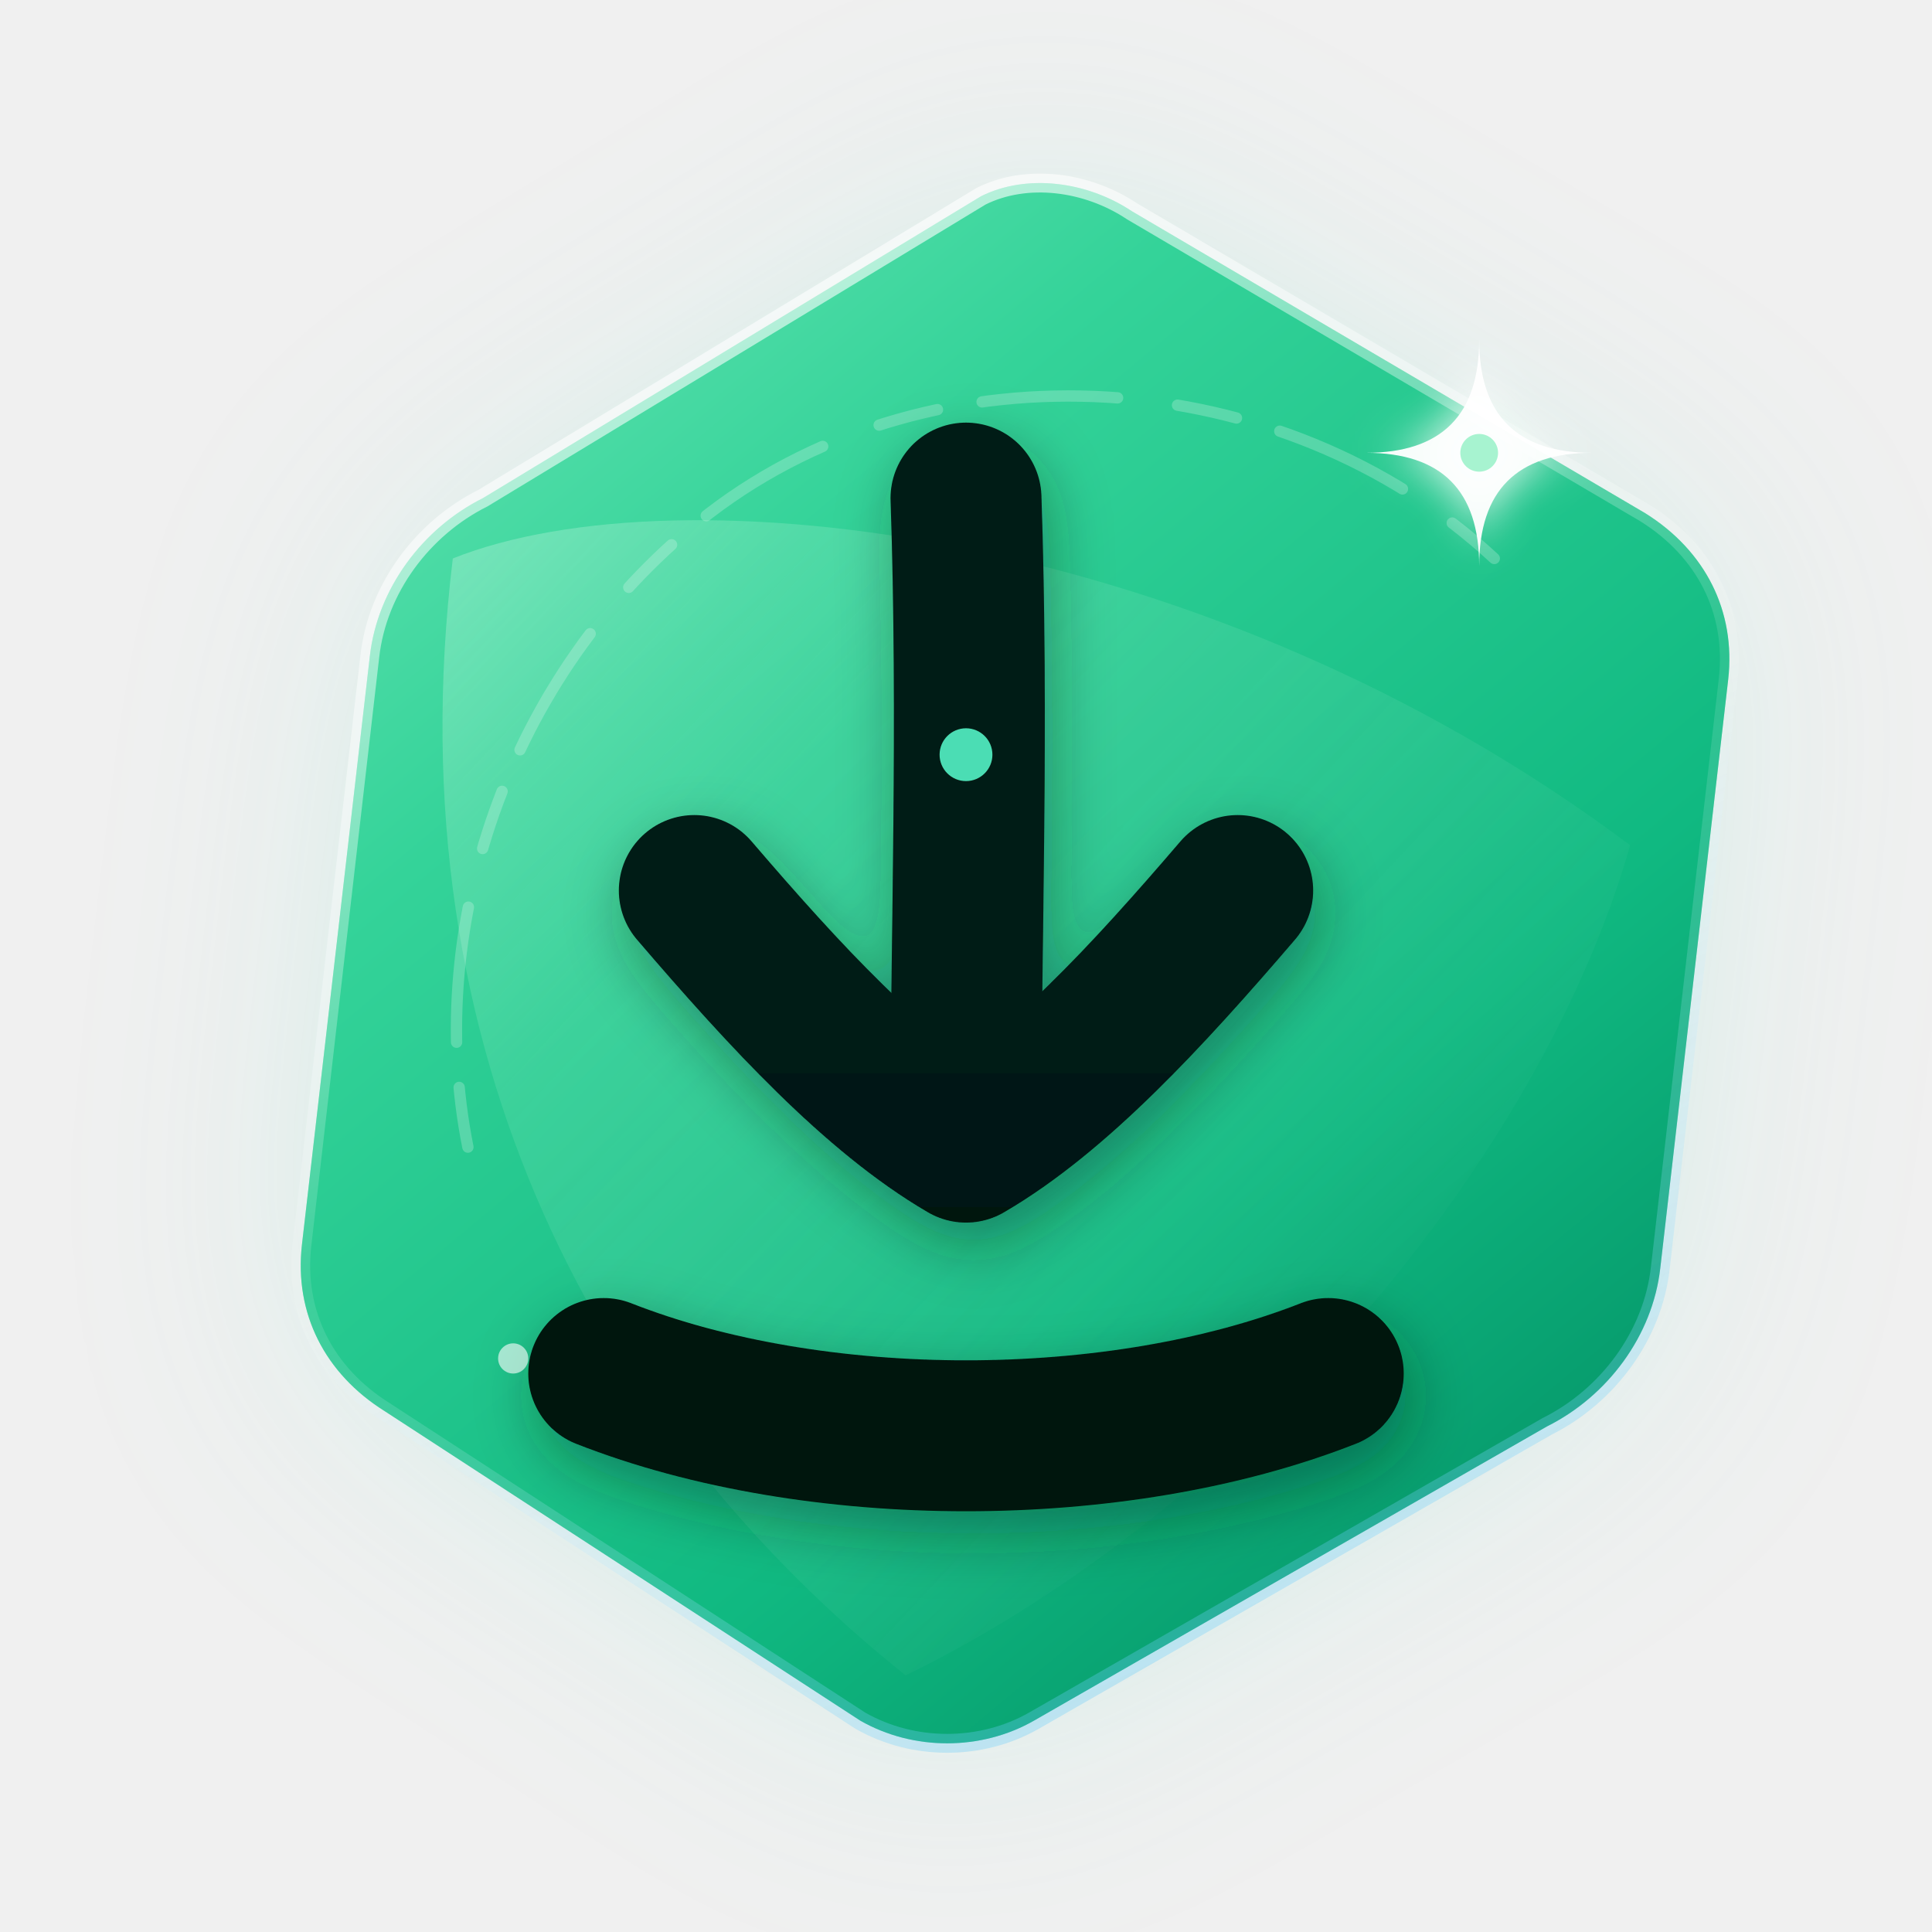
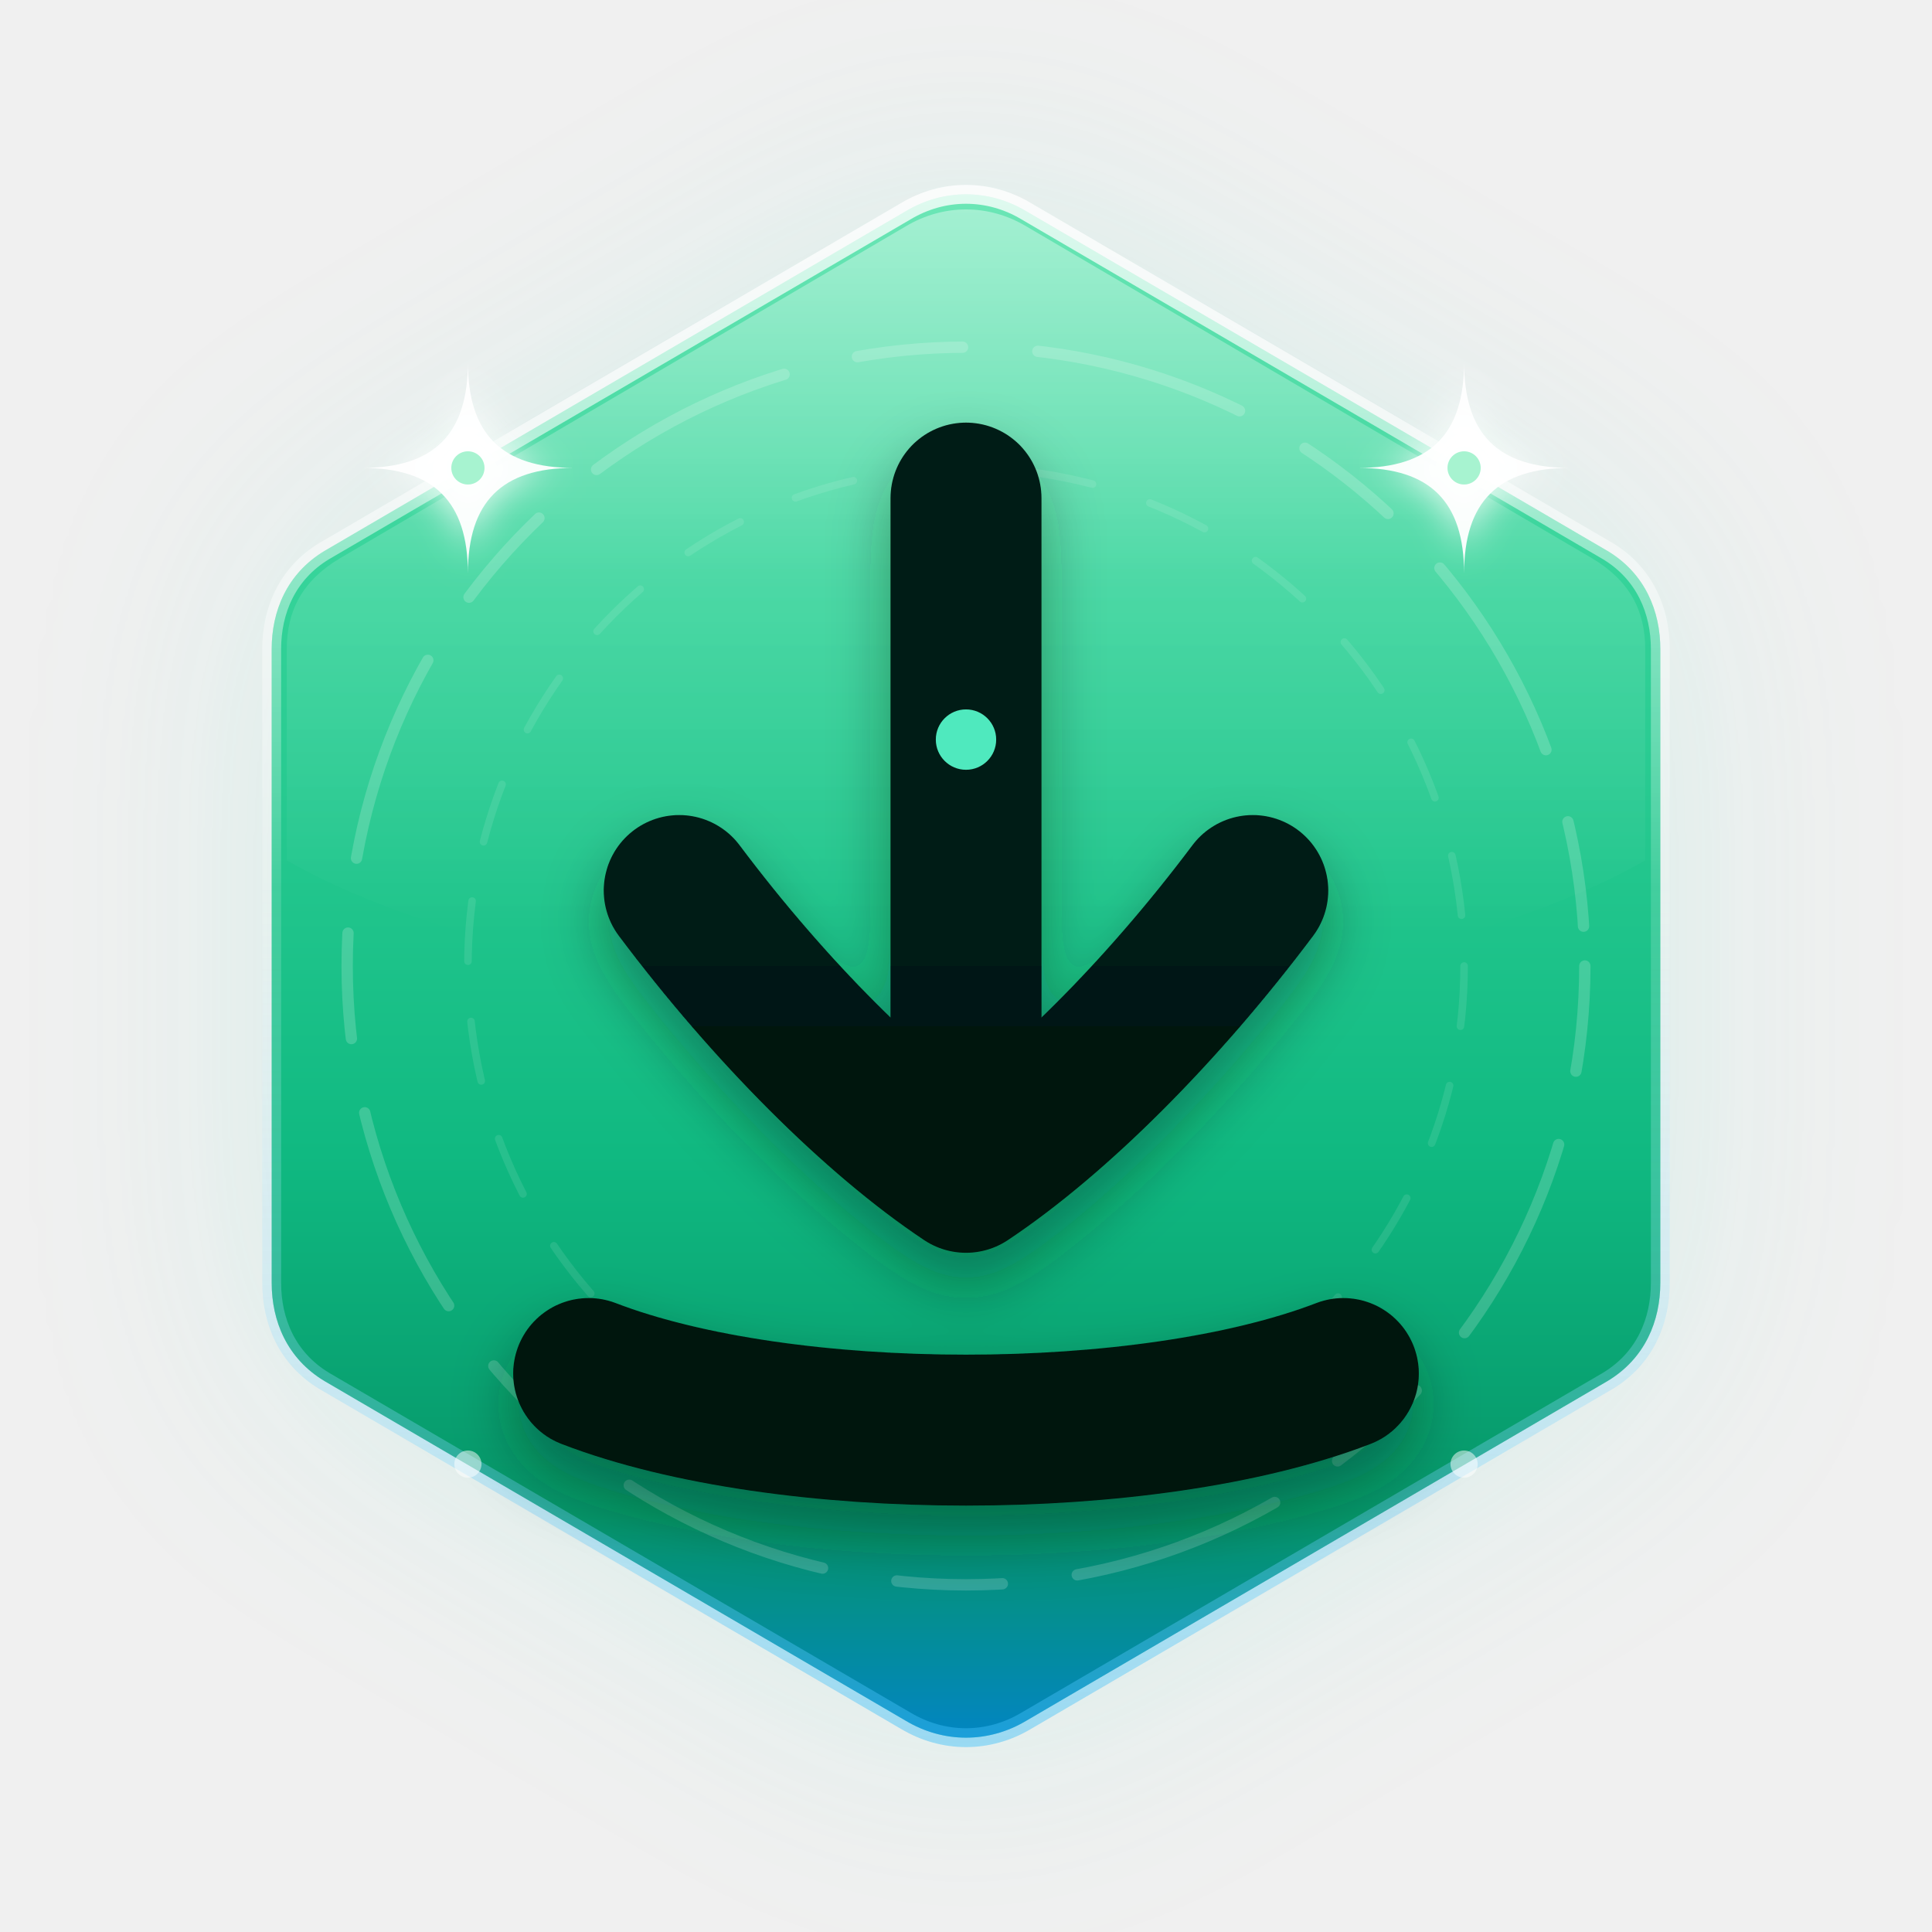
<svg xmlns="http://www.w3.org/2000/svg" viewBox="0 0 256 256" fill="none">
  <defs>
    <filter id="ambientGlow" x="-30%" y="-30%" width="160%" height="160%" filterUnits="userSpaceOnUse">
      <feGaussianBlur stdDeviation="16" result="blur" />
      <feColorMatrix type="matrix" values="0 0 0 0 0.06  0 0 0 0 0.73  0 0 0 0 0.51  0 0 0 0.45 0" />
      <feMerge>
        <feMergeNode />
        <feMergeNode in="SourceGraphic" />
      </feMerge>
    </filter>
    <filter id="artisticShadow" x="-20%" y="-20%" width="140%" height="140%">
-       <feDropShadow dx="1" dy="3" stdDeviation="4" flood-color="#022116" flood-opacity="0.38" />
+       <feDropShadow dx="0" dy="4" stdDeviation="4" flood-color="#022116" flood-opacity="0.38" />
    </filter>
    <filter id="sparkleGlow" x="-50%" y="-50%" width="200%" height="200%">
-       <feGaussianBlur stdDeviation="3" result="glow" />
+       <feGaussianBlur stdDeviation="2.5" result="glow" />
      <feMerge>
        <feMergeNode in="glow" />
        <feMergeNode in="SourceGraphic" />
      </feMerge>
    </filter>
-     <linearGradient id="auroraGrad" x1="42" y1="24" x2="220" y2="238" gradientUnits="userSpaceOnUse">
+     <linearGradient id="auroraGrad" x1="128" y1="24" x2="128" y2="232" gradientUnits="userSpaceOnUse">
      <stop offset="0%" stop-color="#6ee7b7" />
-       <stop offset="28%" stop-color="#34d399" />
-       <stop offset="65%" stop-color="#10b981" />
-       <stop offset="88%" stop-color="#059669" />
+       <stop offset="26%" stop-color="#34d399" />
+       <stop offset="62%" stop-color="#10b981" />
+       <stop offset="85%" stop-color="#059669" />
      <stop offset="100%" stop-color="#0284c7" />
    </linearGradient>
-     <linearGradient id="artisticSwoop" x1="40" y1="40" x2="190" y2="180" gradientUnits="userSpaceOnUse">
-       <stop offset="0%" stop-color="#ffffff" stop-opacity="0.4" />
-       <stop offset="45%" stop-color="#a7f3d0" stop-opacity="0.15" />
+     <linearGradient id="topHighlight" x1="128" y1="28" x2="128" y2="124" gradientUnits="userSpaceOnUse">
+       <stop offset="0%" stop-color="#ffffff" stop-opacity="0.38" />
+       <stop offset="50%" stop-color="#ffffff" stop-opacity="0.12" />
      <stop offset="100%" stop-color="#ffffff" stop-opacity="0" />
    </linearGradient>
-     <linearGradient id="rimLight" x1="80" y1="20" x2="180" y2="240" gradientUnits="userSpaceOnUse">
-       <stop offset="0%" stop-color="#ffffff" stop-opacity="0.75" />
-       <stop offset="50%" stop-color="#ffffff" stop-opacity="0.1" />
-       <stop offset="100%" stop-color="#38bdf8" stop-opacity="0.4" />
+     <linearGradient id="rimLight" x1="128" y1="24" x2="128" y2="232" gradientUnits="userSpaceOnUse">
+       <stop offset="0%" stop-color="#ffffff" stop-opacity="0.8" />
+       <stop offset="45%" stop-color="#ffffff" stop-opacity="0.15" />
+       <stop offset="100%" stop-color="#38bdf8" stop-opacity="0.45" />
    </linearGradient>
    <linearGradient id="inkGrad" x1="128" y1="64" x2="128" y2="192" gradientUnits="userSpaceOnUse">
      <stop offset="0%" stop-color="#041f16" />
-       <stop offset="100%" stop-color="#031610" />
+       <stop offset="100%" stop-color="#02140e" />
    </linearGradient>
  </defs>
-   <path d="M130 26 C136 23 144 24 150 28 L218 68 C226 73 230 81 229 90 L220 168 C219 177 213 185 205 189 L137 228 C130 232 121 232 114 228 L51 187 C43 182 39 174 40 165 L49 87 C50 78 56 70 64 66 L130 26 Z" fill="#10b981" opacity="0.32" filter="url(#ambientGlow)" />
-   <path d="M130 26 C136 23 144 24 150 28 L218 68 C226 73 230 81 229 90 L220 168 C219 177 213 185 205 189 L137 228 C130 232 121 232 114 228 L51 187 C43 182 39 174 40 165 L49 87 C50 78 56 70 64 66 L130 26 Z" fill="url(#auroraGrad)" stroke="url(#rimLight)" stroke-width="2.5" stroke-linejoin="round" />
-   <path d="M60 74 C90 62 160 70 216 112 C204 154 165 200 120 222 C80 190 52 140 60 74 Z" fill="url(#artisticSwoop)" />
-   <path d="M62 152 C56 122 68 88 94 68 C124 45 170 48 198 74" stroke="rgba(255, 255, 255, 0.22)" stroke-width="1.5" stroke-linecap="round" stroke-dasharray="8 6 18 8" />
+   <path d="M120 28 C125 25 131 25 136 28 L213 73 C218 76 220 81 220 86 L220 170 C220 175 218 180 213 183 L136 228 C131 231 125 231 120 228 L43 183 C38 180 36 175 36 170 L36 86 C36 81 38 76 43 73 Z" fill="#10b981" opacity="0.35" filter="url(#ambientGlow)" />
+   <path d="M120 28 C125 25 131 25 136 28 L213 73 C218 76 220 81 220 86 L220 170 C220 175 218 180 213 183 L136 228 C131 231 125 231 120 228 L43 183 C38 180 36 175 36 170 L36 86 C36 81 38 76 43 73 Z" fill="url(#auroraGrad)" stroke="url(#rimLight)" stroke-width="2.5" stroke-linejoin="round" />
+   <path d="M120 30 C125 27 131 27 136 30 L211 74 C216 77 218 81 218 86 L218 114 C176 138 80 138 38 114 L38 86 C38 81 40 77 45 74 Z" fill="url(#topHighlight)" />
+   <circle cx="128" cy="128" r="82" stroke="rgba(255, 255, 255, 0.18)" stroke-width="1.5" stroke-linecap="round" stroke-dasharray="14 10 28 10" />
+   <circle cx="128" cy="128" r="66" stroke="rgba(255, 255, 255, 0.1)" stroke-width="1" stroke-linecap="round" stroke-dasharray="8 8" />
  <g filter="url(#artisticShadow)">
-     <path d="M128 66 C129 95 128 126 128 146" stroke="url(#inkGrad)" stroke-width="20" stroke-linecap="round" />
-     <path d="M92 118 C104 132 116 145 128 152 C140 145 152 132 164 118" fill="none" stroke="url(#inkGrad)" stroke-width="20" stroke-linecap="round" stroke-linejoin="round" />
-     <path d="M80 182 C108 193 148 193 176 182" fill="none" stroke="url(#inkGrad)" stroke-width="20" stroke-linecap="round" />
-     <circle cx="128" cy="100" r="3.5" fill="#58ffd0" opacity="0.85" />
+     <path d="M128 66 L128 144" stroke="url(#inkGrad)" stroke-width="20" stroke-linecap="round" />
+     <path d="M90 118 C102 134 116 148 128 156 C140 148 154 134 166 118" fill="none" stroke="url(#inkGrad)" stroke-width="20" stroke-linecap="round" stroke-linejoin="round" />
+     <path d="M78 182 C104 192 152 192 178 182" fill="none" stroke="url(#inkGrad)" stroke-width="20" stroke-linecap="round" />
+     <circle cx="128" cy="98" r="4" fill="#58ffd0" opacity="0.9" />
  </g>
-   <g filter="url(#sparkleGlow)" transform="translate(196, 60)">
-     <path d="M0 -15 C0 -5 5 0 15 0 C5 0 0 5 0 15 C0 5 -5 0 -15 0 C-5 0 0 -5 0 -15 Z" fill="#ffffff" opacity="0.95" />
-     <circle cx="0" cy="0" r="2.5" fill="#a7f3d0" />
+   <g filter="url(#sparkleGlow)" transform="translate(194, 62)">
+     <path d="M0 -14 C0 -4.5 4.5 0 14 0 C4.5 0 0 4.5 0 14 C0 4.5 -4.5 0 -14 0 C-4.5 0 0 -4.5 0 -14 Z" fill="#ffffff" opacity="0.95" />
+     <circle cx="0" cy="0" r="2.2" fill="#a7f3d0" />
  </g>
-   <circle cx="68" cy="180" r="2" fill="#ffffff" opacity="0.6" />
+   <g filter="url(#sparkleGlow)" transform="translate(62, 62)">
+     <path d="M0 -14 C0 -4.5 4.5 0 14 0 C4.5 0 0 4.5 0 14 C0 4.5 -4.5 0 -14 0 C-4.5 0 0 -4.5 0 -14 Z" fill="#ffffff" opacity="0.95" />
+     <circle cx="0" cy="0" r="2.2" fill="#a7f3d0" />
+   </g>
+   <circle cx="62" cy="194" r="1.8" fill="#ffffff" opacity="0.5" />
+   <circle cx="194" cy="194" r="1.8" fill="#ffffff" opacity="0.5" />
</svg>
